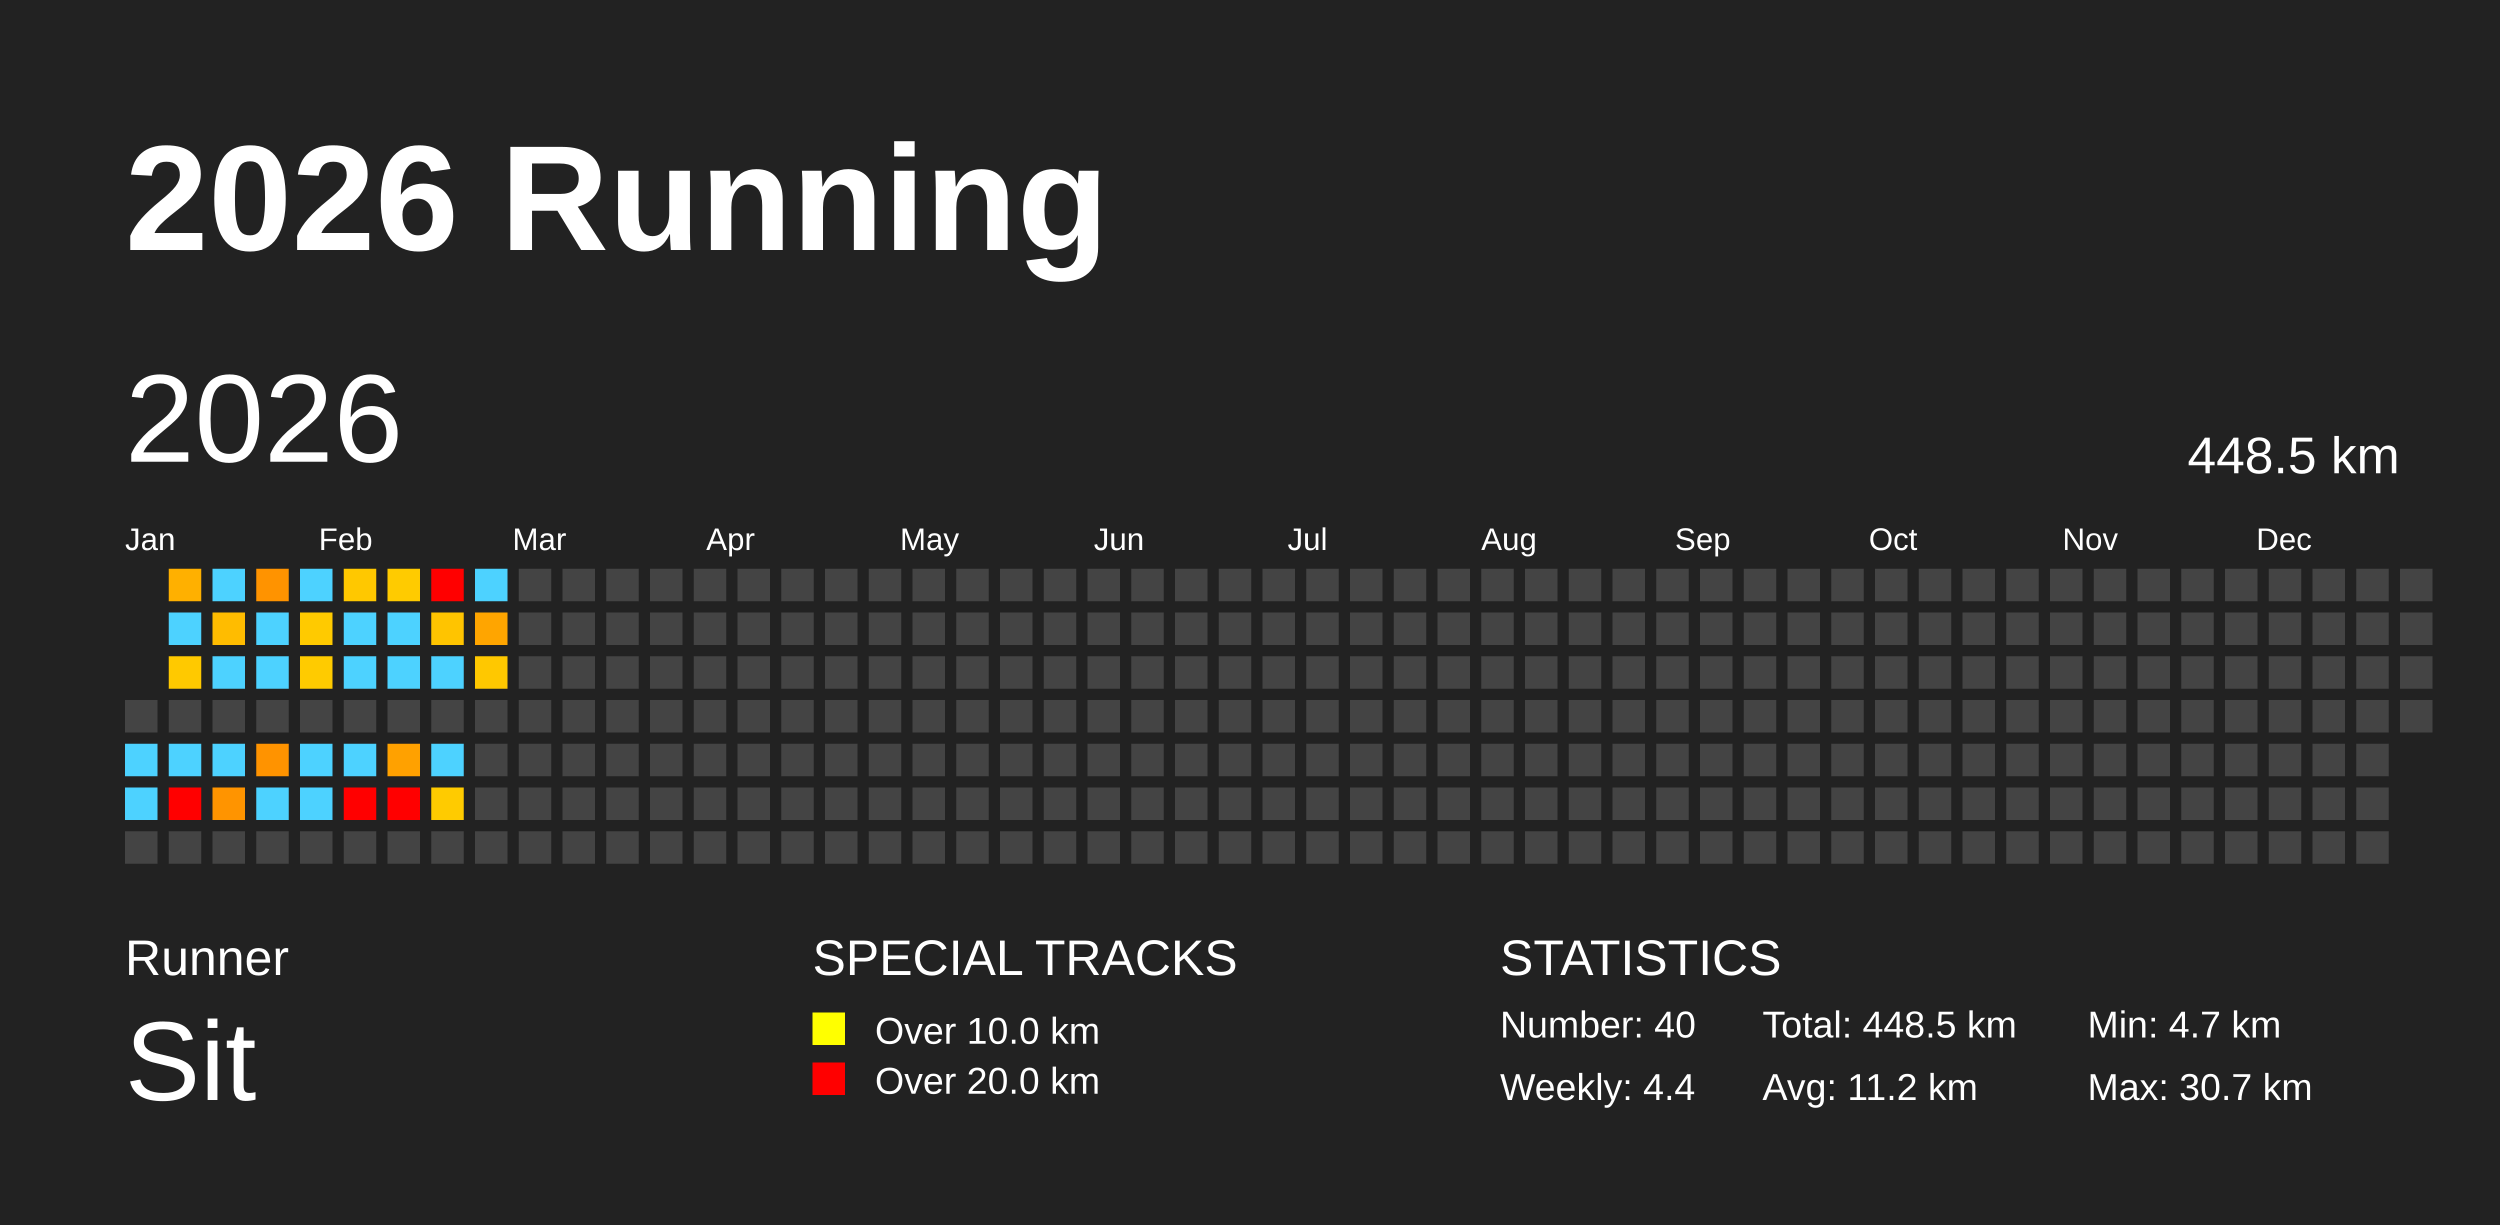
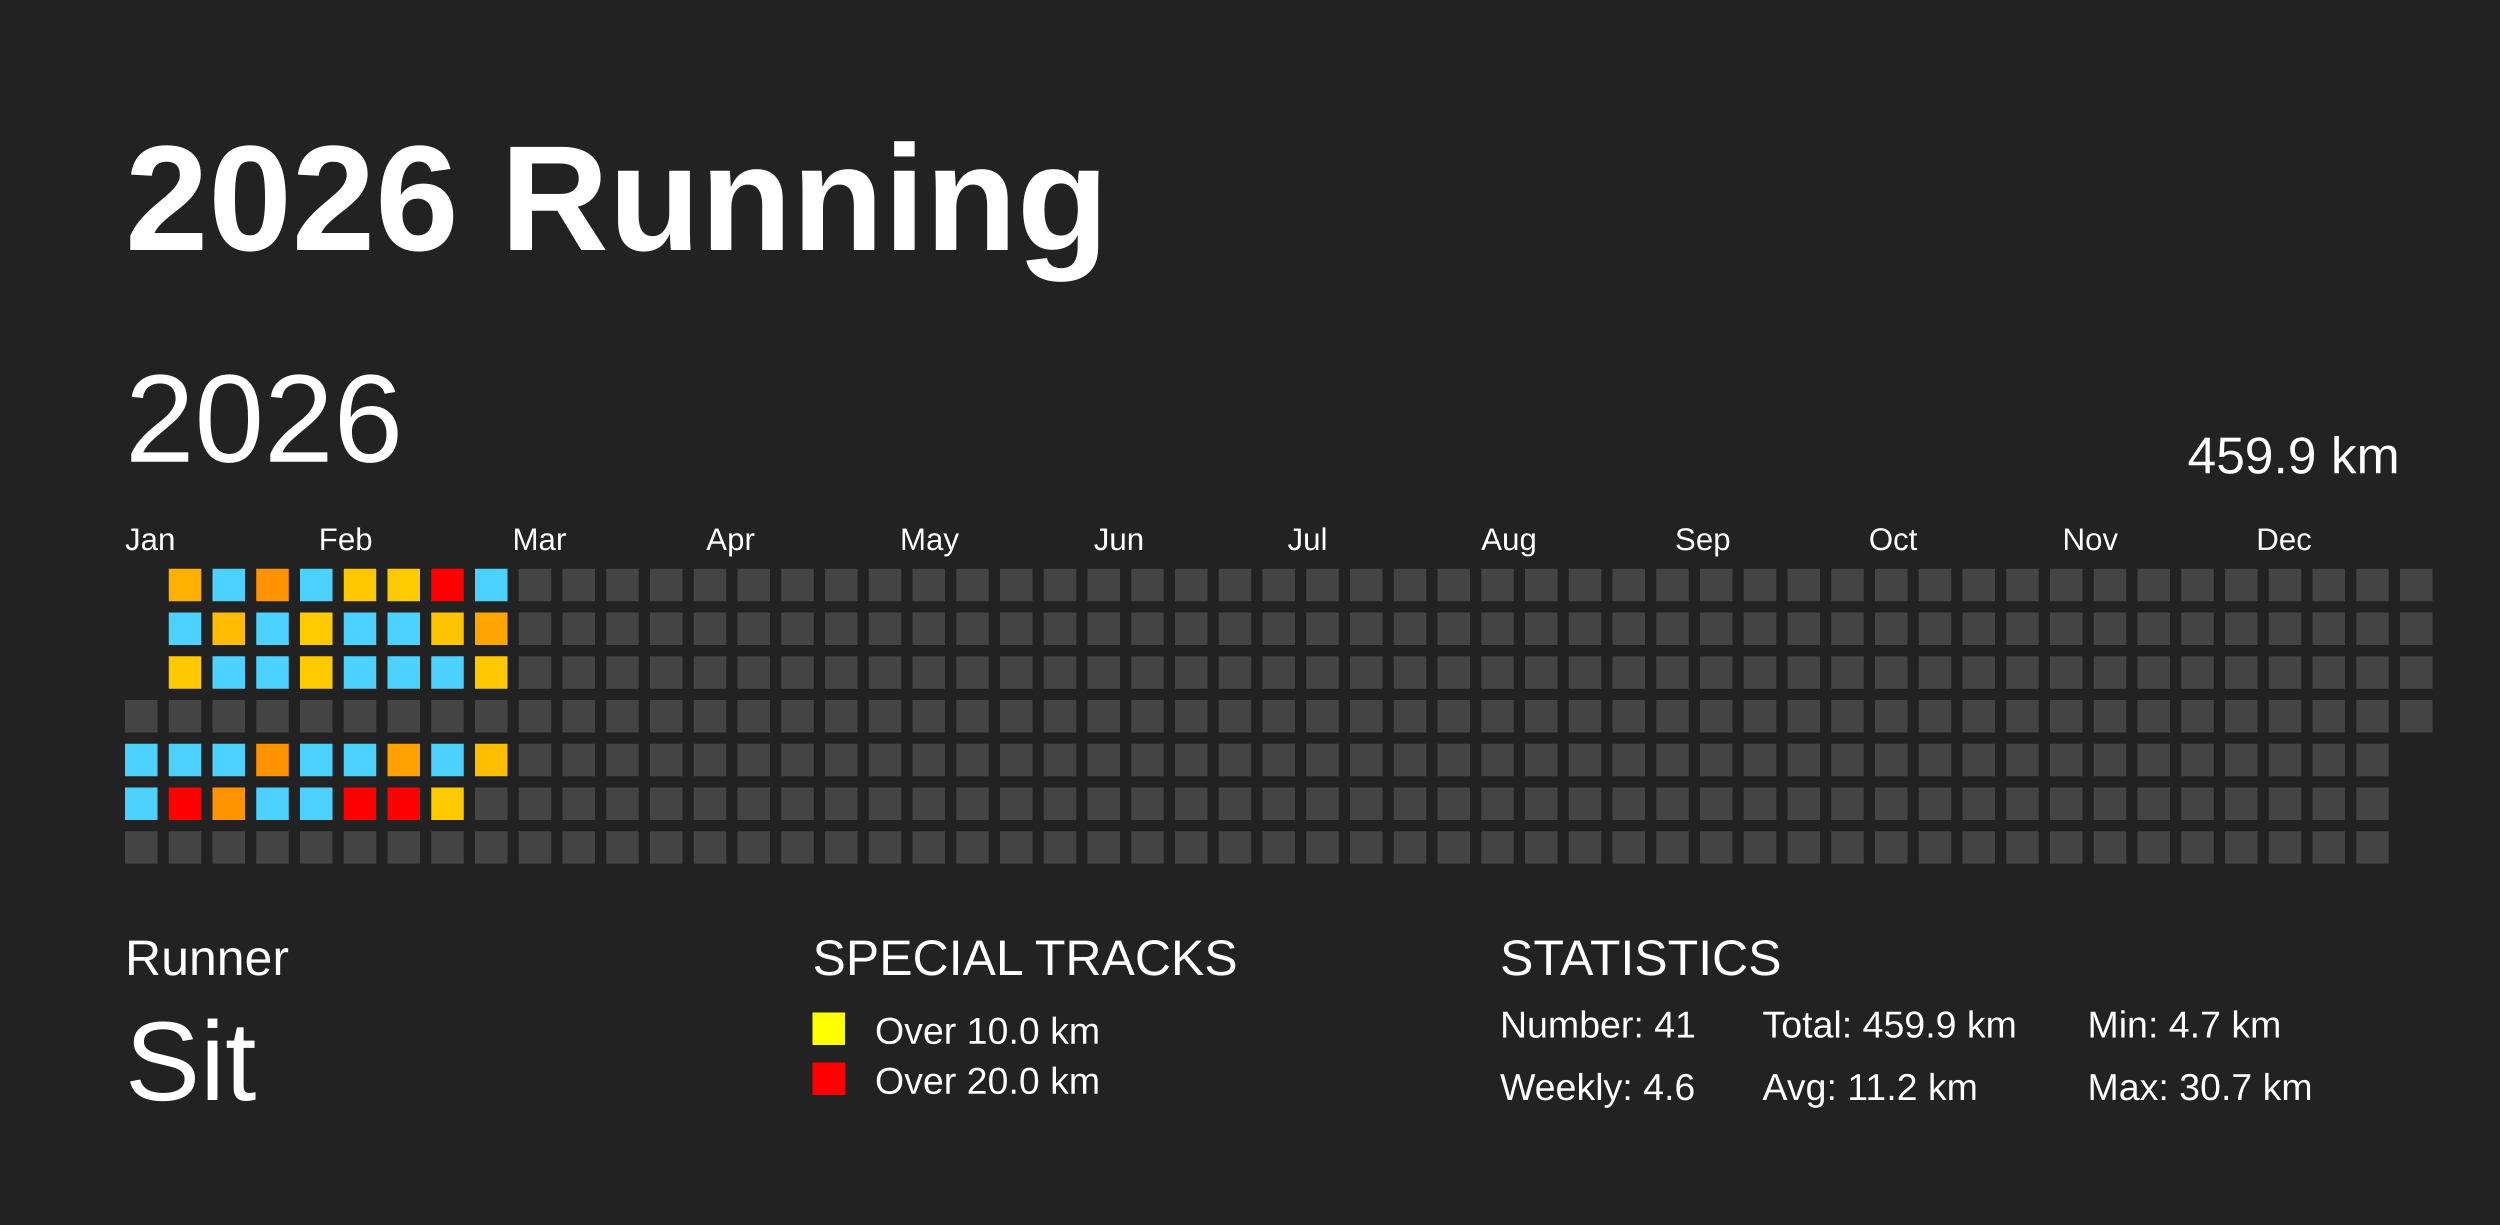
<svg xmlns="http://www.w3.org/2000/svg" baseProfile="full" height="98mm" version="1.1" viewBox="0,0,200,98" width="200mm">
  <defs />
  <rect fill="#222222" height="98" width="200" x="0" y="0" />
  <text fill="#FFFFFF" style="font-size:12px; font-family:Arial; font-weight:bold;" x="10" y="20">2026 Running</text>
  <text fill="#FFFFFF" style="font-size:4px; font-family:Arial" x="10" y="78">Runner</text>
  <text fill="#FFFFFF" style="font-size:9px; font-family:Arial" x="10" y="88">Sit</text>
  <text fill="#FFFFFF" style="font-size:4px; font-family:Arial" x="65" y="78">SPECIAL TRACKS</text>
  <rect fill="yellow" height="2.6" width="2.6" x="65" y="81" />
  <text fill="#FFFFFF" style="font-size:3px; font-family:Arial" x="70" y="83.5">Over 10.0 km</text>
  <rect fill="red" height="2.6" width="2.6" x="65" y="85" />
  <text fill="#FFFFFF" style="font-size:3px; font-family:Arial" x="70" y="87.5">Over 20.0 km</text>
  <text fill="#FFFFFF" style="font-size:4px; font-family:Arial" x="120" y="78">STATISTICS</text>
-   <text fill="#FFFFFF" style="font-size:3px; font-family:Arial" x="120" y="83">Number: 40</text>
-   <text fill="#FFFFFF" style="font-size:3px; font-family:Arial" x="120" y="88">Weekly: 4.4</text>
-   <text fill="#FFFFFF" style="font-size:3px; font-family:Arial" x="141" y="83">Total: 448.5 km</text>
+   <text fill="#FFFFFF" style="font-size:3px; font-family:Arial" x="120" y="83">Number: 41</text>
+   <text fill="#FFFFFF" style="font-size:3px; font-family:Arial" x="120" y="88">Weekly: 4.6</text>
+   <text fill="#FFFFFF" style="font-size:3px; font-family:Arial" x="141" y="83">Total: 459.9 km</text>
  <text fill="#FFFFFF" style="font-size:3px; font-family:Arial" x="141" y="88">Avg: 11.2 km</text>
  <text fill="#FFFFFF" style="font-size:3px; font-family:Arial" x="167" y="83">Min: 4.7 km</text>
  <text fill="#FFFFFF" style="font-size:3px; font-family:Arial" x="167" y="88">Max: 30.7 km</text>
  <text dominant-baseline="hanging" fill="#FFFFFF" style="font-size:10.0px; font-family:Arial;" x="10" y="30">2026</text>
-   <text dominant-baseline="hanging" fill="#FFFFFF" style="font-size:4.125px; font-family:Arial;" x="175" y="35">448.5 km</text>
+   <text dominant-baseline="hanging" fill="#FFFFFF" style="font-size:4.125px; font-family:Arial;" x="175" y="35">459.9 km</text>
  <text fill="#FFFFFF" style="font-size:2.5px; font-family:Arial" x="10.0" y="44">Jan</text>
  <text fill="#FFFFFF" style="font-size:2.5px; font-family:Arial" x="25.5" y="44">Feb</text>
  <text fill="#FFFFFF" style="font-size:2.5px; font-family:Arial" x="41.0" y="44">Mar</text>
  <text fill="#FFFFFF" style="font-size:2.5px; font-family:Arial" x="56.5" y="44">Apr</text>
  <text fill="#FFFFFF" style="font-size:2.5px; font-family:Arial" x="72.0" y="44">May</text>
  <text fill="#FFFFFF" style="font-size:2.5px; font-family:Arial" x="87.5" y="44">Jun</text>
  <text fill="#FFFFFF" style="font-size:2.5px; font-family:Arial" x="103.0" y="44">Jul</text>
  <text fill="#FFFFFF" style="font-size:2.5px; font-family:Arial" x="118.5" y="44">Aug</text>
  <text fill="#FFFFFF" style="font-size:2.5px; font-family:Arial" x="134.0" y="44">Sep</text>
  <text fill="#FFFFFF" style="font-size:2.5px; font-family:Arial" x="149.5" y="44">Oct</text>
  <text fill="#FFFFFF" style="font-size:2.5px; font-family:Arial" x="165.0" y="44">Nov</text>
  <text fill="#FFFFFF" style="font-size:2.5px; font-family:Arial" x="180.5" y="44">Dec</text>
  <rect fill="#444444" height="2.6" width="2.6" x="10.0" y="56.0" />
  <rect fill="#4dd2ff" height="2.6" width="2.6" x="10.0" y="59.5" />
  <rect fill="#4dd2ff" height="2.6" width="2.6" x="10.0" y="63.0" />
  <rect fill="#444444" height="2.6" width="2.6" x="10.0" y="66.5" />
  <rect fill="#ffb000" height="2.6" width="2.6" x="13.5" y="45.5" />
  <rect fill="#4dd2ff" height="2.6" width="2.6" x="13.5" y="49.0" />
  <rect fill="#ffc900" height="2.6" width="2.6" x="13.5" y="52.5" />
  <rect fill="#444444" height="2.6" width="2.6" x="13.5" y="56.0" />
  <rect fill="#4dd2ff" height="2.6" width="2.6" x="13.5" y="59.5" />
  <rect fill="red" height="2.6" width="2.6" x="13.5" y="63.0" />
  <rect fill="#444444" height="2.6" width="2.6" x="13.5" y="66.5" />
  <rect fill="#4dd2ff" height="2.6" width="2.6" x="17.0" y="45.5" />
  <rect fill="#ffbc00" height="2.6" width="2.6" x="17.0" y="49.0" />
  <rect fill="#4dd2ff" height="2.6" width="2.6" x="17.0" y="52.5" />
  <rect fill="#444444" height="2.6" width="2.6" x="17.0" y="56.0" />
  <rect fill="#4dd2ff" height="2.6" width="2.6" x="17.0" y="59.5" />
  <rect fill="#ff9400" height="2.6" width="2.6" x="17.0" y="63.0" />
  <rect fill="#444444" height="2.6" width="2.6" x="17.0" y="66.5" />
  <rect fill="#ff9300" height="2.6" width="2.6" x="20.5" y="45.5" />
  <rect fill="#4dd2ff" height="2.6" width="2.6" x="20.5" y="49.0" />
  <rect fill="#4dd2ff" height="2.6" width="2.6" x="20.5" y="52.5" />
  <rect fill="#444444" height="2.6" width="2.6" x="20.5" y="56.0" />
  <rect fill="#ff9300" height="2.6" width="2.6" x="20.5" y="59.5" />
  <rect fill="#4dd2ff" height="2.6" width="2.6" x="20.5" y="63.0" />
  <rect fill="#444444" height="2.6" width="2.6" x="20.5" y="66.5" />
  <rect fill="#4dd2ff" height="2.6" width="2.6" x="24.0" y="45.5" />
  <rect fill="#ffca00" height="2.6" width="2.6" x="24.0" y="49.0" />
  <rect fill="#ffcb00" height="2.6" width="2.6" x="24.0" y="52.5" />
  <rect fill="#444444" height="2.6" width="2.6" x="24.0" y="56.0" />
  <rect fill="#4dd2ff" height="2.6" width="2.6" x="24.0" y="59.5" />
  <rect fill="#4dd2ff" height="2.6" width="2.6" x="24.0" y="63.0" />
  <rect fill="#444444" height="2.6" width="2.6" x="24.0" y="66.5" />
  <rect fill="#ffc800" height="2.6" width="2.6" x="27.5" y="45.5" />
  <rect fill="#4dd2ff" height="2.6" width="2.6" x="27.5" y="49.0" />
  <rect fill="#4dd2ff" height="2.6" width="2.6" x="27.5" y="52.5" />
  <rect fill="#444444" height="2.6" width="2.6" x="27.5" y="56.0" />
  <rect fill="#4dd2ff" height="2.6" width="2.6" x="27.5" y="59.5" />
  <rect fill="red" height="2.6" width="2.6" x="27.5" y="63.0" />
  <rect fill="#444444" height="2.6" width="2.6" x="27.5" y="66.5" />
  <rect fill="#ffcb00" height="2.6" width="2.6" x="31.0" y="45.5" />
  <rect fill="#4dd2ff" height="2.6" width="2.6" x="31.0" y="49.0" />
  <rect fill="#4dd2ff" height="2.6" width="2.6" x="31.0" y="52.5" />
  <rect fill="#444444" height="2.6" width="2.6" x="31.0" y="56.0" />
  <rect fill="#ffa100" height="2.6" width="2.6" x="31.0" y="59.5" />
  <rect fill="red" height="2.6" width="2.6" x="31.0" y="63.0" />
  <rect fill="#444444" height="2.6" width="2.6" x="31.0" y="66.5" />
  <rect fill="red" height="2.6" width="2.6" x="34.5" y="45.5" />
  <rect fill="#ffc400" height="2.6" width="2.6" x="34.5" y="49.0" />
  <rect fill="#4dd2ff" height="2.6" width="2.6" x="34.5" y="52.5" />
  <rect fill="#444444" height="2.6" width="2.6" x="34.5" y="56.0" />
  <rect fill="#4dd2ff" height="2.6" width="2.6" x="34.5" y="59.5" />
  <rect fill="#ffcb00" height="2.6" width="2.6" x="34.5" y="63.0" />
  <rect fill="#444444" height="2.6" width="2.6" x="34.5" y="66.5" />
  <rect fill="#4dd2ff" height="2.6" width="2.6" x="38.0" y="45.5" />
  <rect fill="#ffa500" height="2.6" width="2.6" x="38.0" y="49.0" />
  <rect fill="#ffc800" height="2.6" width="2.6" x="38.0" y="52.5" />
  <rect fill="#444444" height="2.6" width="2.6" x="38.0" y="56.0" />
-   <rect fill="#444444" height="2.6" width="2.6" x="38.0" y="59.5" />
+   <rect fill="#ffbd00" height="2.6" width="2.6" x="38.0" y="59.5" />
  <rect fill="#444444" height="2.6" width="2.6" x="38.0" y="63.0" />
  <rect fill="#444444" height="2.6" width="2.6" x="38.0" y="66.5" />
  <rect fill="#444444" height="2.6" width="2.6" x="41.5" y="45.5" />
  <rect fill="#444444" height="2.6" width="2.6" x="41.5" y="49.0" />
  <rect fill="#444444" height="2.6" width="2.6" x="41.5" y="52.5" />
  <rect fill="#444444" height="2.6" width="2.6" x="41.5" y="56.0" />
  <rect fill="#444444" height="2.6" width="2.6" x="41.5" y="59.5" />
  <rect fill="#444444" height="2.6" width="2.6" x="41.5" y="63.0" />
  <rect fill="#444444" height="2.6" width="2.6" x="41.5" y="66.5" />
  <rect fill="#444444" height="2.6" width="2.6" x="45.0" y="45.5" />
  <rect fill="#444444" height="2.6" width="2.6" x="45.0" y="49.0" />
  <rect fill="#444444" height="2.6" width="2.6" x="45.0" y="52.5" />
  <rect fill="#444444" height="2.6" width="2.6" x="45.0" y="56.0" />
  <rect fill="#444444" height="2.6" width="2.6" x="45.0" y="59.5" />
  <rect fill="#444444" height="2.6" width="2.6" x="45.0" y="63.0" />
  <rect fill="#444444" height="2.6" width="2.6" x="45.0" y="66.5" />
  <rect fill="#444444" height="2.6" width="2.6" x="48.5" y="45.5" />
  <rect fill="#444444" height="2.6" width="2.6" x="48.5" y="49.0" />
  <rect fill="#444444" height="2.6" width="2.6" x="48.5" y="52.5" />
  <rect fill="#444444" height="2.6" width="2.6" x="48.5" y="56.0" />
  <rect fill="#444444" height="2.6" width="2.6" x="48.5" y="59.5" />
  <rect fill="#444444" height="2.6" width="2.6" x="48.5" y="63.0" />
  <rect fill="#444444" height="2.6" width="2.6" x="48.5" y="66.5" />
  <rect fill="#444444" height="2.6" width="2.6" x="52.0" y="45.5" />
  <rect fill="#444444" height="2.6" width="2.6" x="52.0" y="49.0" />
  <rect fill="#444444" height="2.6" width="2.6" x="52.0" y="52.5" />
  <rect fill="#444444" height="2.6" width="2.6" x="52.0" y="56.0" />
  <rect fill="#444444" height="2.6" width="2.6" x="52.0" y="59.5" />
  <rect fill="#444444" height="2.6" width="2.6" x="52.0" y="63.0" />
  <rect fill="#444444" height="2.6" width="2.6" x="52.0" y="66.5" />
  <rect fill="#444444" height="2.6" width="2.6" x="55.5" y="45.5" />
  <rect fill="#444444" height="2.6" width="2.6" x="55.5" y="49.0" />
  <rect fill="#444444" height="2.6" width="2.6" x="55.5" y="52.5" />
  <rect fill="#444444" height="2.6" width="2.6" x="55.5" y="56.0" />
  <rect fill="#444444" height="2.6" width="2.6" x="55.5" y="59.5" />
  <rect fill="#444444" height="2.6" width="2.6" x="55.5" y="63.0" />
  <rect fill="#444444" height="2.6" width="2.6" x="55.5" y="66.5" />
  <rect fill="#444444" height="2.6" width="2.6" x="59.0" y="45.5" />
  <rect fill="#444444" height="2.6" width="2.6" x="59.0" y="49.0" />
  <rect fill="#444444" height="2.6" width="2.6" x="59.0" y="52.5" />
  <rect fill="#444444" height="2.6" width="2.6" x="59.0" y="56.0" />
  <rect fill="#444444" height="2.6" width="2.6" x="59.0" y="59.5" />
  <rect fill="#444444" height="2.6" width="2.6" x="59.0" y="63.0" />
  <rect fill="#444444" height="2.6" width="2.6" x="59.0" y="66.5" />
  <rect fill="#444444" height="2.6" width="2.6" x="62.5" y="45.5" />
  <rect fill="#444444" height="2.6" width="2.6" x="62.5" y="49.0" />
  <rect fill="#444444" height="2.6" width="2.6" x="62.5" y="52.5" />
  <rect fill="#444444" height="2.6" width="2.6" x="62.5" y="56.0" />
  <rect fill="#444444" height="2.6" width="2.6" x="62.5" y="59.5" />
  <rect fill="#444444" height="2.6" width="2.6" x="62.5" y="63.0" />
  <rect fill="#444444" height="2.6" width="2.6" x="62.5" y="66.5" />
  <rect fill="#444444" height="2.6" width="2.6" x="66.0" y="45.5" />
  <rect fill="#444444" height="2.6" width="2.6" x="66.0" y="49.0" />
  <rect fill="#444444" height="2.6" width="2.6" x="66.0" y="52.5" />
  <rect fill="#444444" height="2.6" width="2.6" x="66.0" y="56.0" />
  <rect fill="#444444" height="2.6" width="2.6" x="66.0" y="59.5" />
  <rect fill="#444444" height="2.6" width="2.6" x="66.0" y="63.0" />
  <rect fill="#444444" height="2.6" width="2.6" x="66.0" y="66.5" />
  <rect fill="#444444" height="2.6" width="2.6" x="69.5" y="45.5" />
  <rect fill="#444444" height="2.6" width="2.6" x="69.5" y="49.0" />
  <rect fill="#444444" height="2.6" width="2.6" x="69.5" y="52.5" />
  <rect fill="#444444" height="2.6" width="2.6" x="69.5" y="56.0" />
  <rect fill="#444444" height="2.6" width="2.6" x="69.5" y="59.5" />
  <rect fill="#444444" height="2.6" width="2.6" x="69.5" y="63.0" />
  <rect fill="#444444" height="2.6" width="2.6" x="69.5" y="66.5" />
  <rect fill="#444444" height="2.6" width="2.6" x="73.0" y="45.5" />
  <rect fill="#444444" height="2.6" width="2.6" x="73.0" y="49.0" />
  <rect fill="#444444" height="2.6" width="2.6" x="73.0" y="52.5" />
  <rect fill="#444444" height="2.6" width="2.6" x="73.0" y="56.0" />
  <rect fill="#444444" height="2.6" width="2.6" x="73.0" y="59.5" />
  <rect fill="#444444" height="2.6" width="2.6" x="73.0" y="63.0" />
  <rect fill="#444444" height="2.6" width="2.6" x="73.0" y="66.5" />
  <rect fill="#444444" height="2.6" width="2.6" x="76.5" y="45.5" />
  <rect fill="#444444" height="2.6" width="2.6" x="76.5" y="49.0" />
  <rect fill="#444444" height="2.6" width="2.6" x="76.5" y="52.5" />
  <rect fill="#444444" height="2.6" width="2.6" x="76.5" y="56.0" />
  <rect fill="#444444" height="2.6" width="2.6" x="76.5" y="59.5" />
  <rect fill="#444444" height="2.6" width="2.6" x="76.5" y="63.0" />
  <rect fill="#444444" height="2.6" width="2.6" x="76.5" y="66.5" />
  <rect fill="#444444" height="2.6" width="2.6" x="80.0" y="45.5" />
  <rect fill="#444444" height="2.6" width="2.6" x="80.0" y="49.0" />
  <rect fill="#444444" height="2.6" width="2.6" x="80.0" y="52.5" />
  <rect fill="#444444" height="2.6" width="2.6" x="80.0" y="56.0" />
  <rect fill="#444444" height="2.6" width="2.6" x="80.0" y="59.5" />
  <rect fill="#444444" height="2.6" width="2.6" x="80.0" y="63.0" />
  <rect fill="#444444" height="2.6" width="2.6" x="80.0" y="66.5" />
  <rect fill="#444444" height="2.6" width="2.6" x="83.5" y="45.5" />
  <rect fill="#444444" height="2.6" width="2.6" x="83.5" y="49.0" />
  <rect fill="#444444" height="2.6" width="2.6" x="83.5" y="52.5" />
  <rect fill="#444444" height="2.6" width="2.6" x="83.5" y="56.0" />
  <rect fill="#444444" height="2.6" width="2.6" x="83.5" y="59.5" />
  <rect fill="#444444" height="2.6" width="2.6" x="83.5" y="63.0" />
  <rect fill="#444444" height="2.6" width="2.6" x="83.5" y="66.5" />
  <rect fill="#444444" height="2.6" width="2.6" x="87.0" y="45.5" />
  <rect fill="#444444" height="2.6" width="2.6" x="87.0" y="49.0" />
  <rect fill="#444444" height="2.6" width="2.6" x="87.0" y="52.5" />
  <rect fill="#444444" height="2.6" width="2.6" x="87.0" y="56.0" />
  <rect fill="#444444" height="2.6" width="2.6" x="87.0" y="59.5" />
  <rect fill="#444444" height="2.6" width="2.6" x="87.0" y="63.0" />
  <rect fill="#444444" height="2.6" width="2.6" x="87.0" y="66.5" />
  <rect fill="#444444" height="2.6" width="2.6" x="90.5" y="45.5" />
  <rect fill="#444444" height="2.6" width="2.6" x="90.5" y="49.0" />
  <rect fill="#444444" height="2.6" width="2.6" x="90.5" y="52.5" />
  <rect fill="#444444" height="2.6" width="2.6" x="90.5" y="56.0" />
  <rect fill="#444444" height="2.6" width="2.6" x="90.5" y="59.5" />
  <rect fill="#444444" height="2.6" width="2.6" x="90.5" y="63.0" />
  <rect fill="#444444" height="2.6" width="2.6" x="90.5" y="66.5" />
  <rect fill="#444444" height="2.6" width="2.6" x="94.0" y="45.5" />
  <rect fill="#444444" height="2.6" width="2.6" x="94.0" y="49.0" />
  <rect fill="#444444" height="2.6" width="2.6" x="94.0" y="52.5" />
  <rect fill="#444444" height="2.6" width="2.6" x="94.0" y="56.0" />
  <rect fill="#444444" height="2.6" width="2.6" x="94.0" y="59.5" />
  <rect fill="#444444" height="2.6" width="2.6" x="94.0" y="63.0" />
  <rect fill="#444444" height="2.6" width="2.6" x="94.0" y="66.5" />
  <rect fill="#444444" height="2.6" width="2.6" x="97.5" y="45.5" />
  <rect fill="#444444" height="2.6" width="2.6" x="97.5" y="49.0" />
  <rect fill="#444444" height="2.6" width="2.6" x="97.5" y="52.5" />
  <rect fill="#444444" height="2.6" width="2.6" x="97.5" y="56.0" />
  <rect fill="#444444" height="2.6" width="2.6" x="97.5" y="59.5" />
  <rect fill="#444444" height="2.6" width="2.6" x="97.5" y="63.0" />
  <rect fill="#444444" height="2.6" width="2.6" x="97.5" y="66.5" />
  <rect fill="#444444" height="2.6" width="2.6" x="101.0" y="45.5" />
  <rect fill="#444444" height="2.6" width="2.6" x="101.0" y="49.0" />
  <rect fill="#444444" height="2.6" width="2.6" x="101.0" y="52.5" />
  <rect fill="#444444" height="2.6" width="2.6" x="101.0" y="56.0" />
  <rect fill="#444444" height="2.6" width="2.6" x="101.0" y="59.5" />
  <rect fill="#444444" height="2.6" width="2.6" x="101.0" y="63.0" />
  <rect fill="#444444" height="2.6" width="2.6" x="101.0" y="66.5" />
  <rect fill="#444444" height="2.6" width="2.6" x="104.5" y="45.5" />
  <rect fill="#444444" height="2.6" width="2.6" x="104.5" y="49.0" />
  <rect fill="#444444" height="2.6" width="2.6" x="104.5" y="52.5" />
  <rect fill="#444444" height="2.6" width="2.6" x="104.5" y="56.0" />
  <rect fill="#444444" height="2.6" width="2.6" x="104.5" y="59.5" />
  <rect fill="#444444" height="2.6" width="2.6" x="104.5" y="63.0" />
  <rect fill="#444444" height="2.6" width="2.6" x="104.5" y="66.5" />
  <rect fill="#444444" height="2.6" width="2.6" x="108.0" y="45.5" />
  <rect fill="#444444" height="2.6" width="2.6" x="108.0" y="49.0" />
  <rect fill="#444444" height="2.6" width="2.6" x="108.0" y="52.5" />
  <rect fill="#444444" height="2.6" width="2.6" x="108.0" y="56.0" />
  <rect fill="#444444" height="2.6" width="2.6" x="108.0" y="59.5" />
  <rect fill="#444444" height="2.6" width="2.6" x="108.0" y="63.0" />
  <rect fill="#444444" height="2.6" width="2.6" x="108.0" y="66.5" />
  <rect fill="#444444" height="2.6" width="2.6" x="111.5" y="45.5" />
  <rect fill="#444444" height="2.6" width="2.6" x="111.5" y="49.0" />
  <rect fill="#444444" height="2.6" width="2.6" x="111.5" y="52.5" />
  <rect fill="#444444" height="2.6" width="2.6" x="111.5" y="56.0" />
  <rect fill="#444444" height="2.6" width="2.6" x="111.5" y="59.5" />
  <rect fill="#444444" height="2.6" width="2.6" x="111.5" y="63.0" />
  <rect fill="#444444" height="2.6" width="2.6" x="111.5" y="66.5" />
  <rect fill="#444444" height="2.6" width="2.6" x="115.0" y="45.5" />
  <rect fill="#444444" height="2.6" width="2.6" x="115.0" y="49.0" />
  <rect fill="#444444" height="2.6" width="2.6" x="115.0" y="52.5" />
  <rect fill="#444444" height="2.6" width="2.6" x="115.0" y="56.0" />
  <rect fill="#444444" height="2.6" width="2.6" x="115.0" y="59.5" />
  <rect fill="#444444" height="2.6" width="2.6" x="115.0" y="63.0" />
  <rect fill="#444444" height="2.6" width="2.6" x="115.0" y="66.5" />
  <rect fill="#444444" height="2.6" width="2.6" x="118.5" y="45.5" />
  <rect fill="#444444" height="2.6" width="2.6" x="118.5" y="49.0" />
  <rect fill="#444444" height="2.6" width="2.6" x="118.5" y="52.5" />
  <rect fill="#444444" height="2.6" width="2.6" x="118.5" y="56.0" />
  <rect fill="#444444" height="2.6" width="2.6" x="118.5" y="59.5" />
  <rect fill="#444444" height="2.6" width="2.6" x="118.5" y="63.0" />
  <rect fill="#444444" height="2.6" width="2.6" x="118.5" y="66.5" />
  <rect fill="#444444" height="2.6" width="2.6" x="122.0" y="45.5" />
  <rect fill="#444444" height="2.6" width="2.6" x="122.0" y="49.0" />
  <rect fill="#444444" height="2.6" width="2.6" x="122.0" y="52.5" />
  <rect fill="#444444" height="2.6" width="2.6" x="122.0" y="56.0" />
  <rect fill="#444444" height="2.6" width="2.6" x="122.0" y="59.5" />
  <rect fill="#444444" height="2.6" width="2.6" x="122.0" y="63.0" />
  <rect fill="#444444" height="2.6" width="2.6" x="122.0" y="66.5" />
  <rect fill="#444444" height="2.6" width="2.6" x="125.5" y="45.5" />
  <rect fill="#444444" height="2.6" width="2.6" x="125.5" y="49.0" />
  <rect fill="#444444" height="2.6" width="2.6" x="125.5" y="52.5" />
  <rect fill="#444444" height="2.6" width="2.6" x="125.5" y="56.0" />
  <rect fill="#444444" height="2.6" width="2.6" x="125.5" y="59.5" />
  <rect fill="#444444" height="2.6" width="2.6" x="125.5" y="63.0" />
  <rect fill="#444444" height="2.6" width="2.6" x="125.5" y="66.5" />
  <rect fill="#444444" height="2.6" width="2.6" x="129.0" y="45.5" />
  <rect fill="#444444" height="2.6" width="2.6" x="129.0" y="49.0" />
  <rect fill="#444444" height="2.6" width="2.6" x="129.0" y="52.5" />
  <rect fill="#444444" height="2.6" width="2.6" x="129.0" y="56.0" />
  <rect fill="#444444" height="2.6" width="2.6" x="129.0" y="59.5" />
  <rect fill="#444444" height="2.6" width="2.6" x="129.0" y="63.0" />
  <rect fill="#444444" height="2.6" width="2.6" x="129.0" y="66.5" />
  <rect fill="#444444" height="2.6" width="2.6" x="132.5" y="45.5" />
  <rect fill="#444444" height="2.6" width="2.6" x="132.5" y="49.0" />
  <rect fill="#444444" height="2.6" width="2.6" x="132.5" y="52.5" />
  <rect fill="#444444" height="2.6" width="2.6" x="132.5" y="56.0" />
  <rect fill="#444444" height="2.6" width="2.6" x="132.5" y="59.5" />
  <rect fill="#444444" height="2.6" width="2.6" x="132.5" y="63.0" />
  <rect fill="#444444" height="2.6" width="2.6" x="132.5" y="66.5" />
  <rect fill="#444444" height="2.6" width="2.6" x="136.0" y="45.5" />
  <rect fill="#444444" height="2.6" width="2.6" x="136.0" y="49.0" />
  <rect fill="#444444" height="2.6" width="2.6" x="136.0" y="52.5" />
  <rect fill="#444444" height="2.6" width="2.6" x="136.0" y="56.0" />
  <rect fill="#444444" height="2.6" width="2.6" x="136.0" y="59.5" />
  <rect fill="#444444" height="2.6" width="2.6" x="136.0" y="63.0" />
  <rect fill="#444444" height="2.6" width="2.6" x="136.0" y="66.5" />
  <rect fill="#444444" height="2.6" width="2.6" x="139.5" y="45.5" />
  <rect fill="#444444" height="2.6" width="2.6" x="139.5" y="49.0" />
  <rect fill="#444444" height="2.6" width="2.6" x="139.5" y="52.5" />
  <rect fill="#444444" height="2.6" width="2.6" x="139.5" y="56.0" />
  <rect fill="#444444" height="2.6" width="2.6" x="139.5" y="59.5" />
  <rect fill="#444444" height="2.6" width="2.6" x="139.5" y="63.0" />
  <rect fill="#444444" height="2.6" width="2.6" x="139.5" y="66.5" />
  <rect fill="#444444" height="2.6" width="2.6" x="143.0" y="45.5" />
  <rect fill="#444444" height="2.6" width="2.6" x="143.0" y="49.0" />
  <rect fill="#444444" height="2.6" width="2.6" x="143.0" y="52.5" />
  <rect fill="#444444" height="2.6" width="2.6" x="143.0" y="56.0" />
  <rect fill="#444444" height="2.6" width="2.6" x="143.0" y="59.5" />
  <rect fill="#444444" height="2.6" width="2.6" x="143.0" y="63.0" />
  <rect fill="#444444" height="2.6" width="2.6" x="143.0" y="66.5" />
  <rect fill="#444444" height="2.6" width="2.6" x="146.5" y="45.5" />
  <rect fill="#444444" height="2.6" width="2.6" x="146.5" y="49.0" />
  <rect fill="#444444" height="2.6" width="2.6" x="146.5" y="52.5" />
  <rect fill="#444444" height="2.6" width="2.6" x="146.5" y="56.0" />
  <rect fill="#444444" height="2.6" width="2.6" x="146.5" y="59.5" />
  <rect fill="#444444" height="2.6" width="2.6" x="146.5" y="63.0" />
  <rect fill="#444444" height="2.6" width="2.6" x="146.5" y="66.5" />
  <rect fill="#444444" height="2.6" width="2.6" x="150.0" y="45.5" />
  <rect fill="#444444" height="2.6" width="2.6" x="150.0" y="49.0" />
  <rect fill="#444444" height="2.6" width="2.6" x="150.0" y="52.5" />
  <rect fill="#444444" height="2.6" width="2.6" x="150.0" y="56.0" />
  <rect fill="#444444" height="2.6" width="2.6" x="150.0" y="59.5" />
  <rect fill="#444444" height="2.6" width="2.6" x="150.0" y="63.0" />
  <rect fill="#444444" height="2.6" width="2.6" x="150.0" y="66.5" />
  <rect fill="#444444" height="2.6" width="2.6" x="153.5" y="45.5" />
  <rect fill="#444444" height="2.6" width="2.6" x="153.5" y="49.0" />
  <rect fill="#444444" height="2.6" width="2.6" x="153.5" y="52.5" />
  <rect fill="#444444" height="2.6" width="2.6" x="153.5" y="56.0" />
  <rect fill="#444444" height="2.6" width="2.6" x="153.5" y="59.5" />
  <rect fill="#444444" height="2.6" width="2.6" x="153.5" y="63.0" />
  <rect fill="#444444" height="2.6" width="2.6" x="153.5" y="66.5" />
  <rect fill="#444444" height="2.6" width="2.6" x="157.0" y="45.5" />
  <rect fill="#444444" height="2.6" width="2.6" x="157.0" y="49.0" />
  <rect fill="#444444" height="2.6" width="2.6" x="157.0" y="52.5" />
  <rect fill="#444444" height="2.6" width="2.6" x="157.0" y="56.0" />
  <rect fill="#444444" height="2.6" width="2.6" x="157.0" y="59.5" />
  <rect fill="#444444" height="2.6" width="2.6" x="157.0" y="63.0" />
  <rect fill="#444444" height="2.6" width="2.6" x="157.0" y="66.5" />
  <rect fill="#444444" height="2.6" width="2.6" x="160.5" y="45.5" />
  <rect fill="#444444" height="2.6" width="2.6" x="160.5" y="49.0" />
  <rect fill="#444444" height="2.6" width="2.6" x="160.5" y="52.5" />
  <rect fill="#444444" height="2.6" width="2.6" x="160.5" y="56.0" />
  <rect fill="#444444" height="2.6" width="2.6" x="160.5" y="59.5" />
  <rect fill="#444444" height="2.6" width="2.6" x="160.5" y="63.0" />
  <rect fill="#444444" height="2.6" width="2.6" x="160.5" y="66.5" />
  <rect fill="#444444" height="2.6" width="2.6" x="164.0" y="45.5" />
  <rect fill="#444444" height="2.6" width="2.6" x="164.0" y="49.0" />
  <rect fill="#444444" height="2.6" width="2.6" x="164.0" y="52.5" />
  <rect fill="#444444" height="2.6" width="2.6" x="164.0" y="56.0" />
  <rect fill="#444444" height="2.6" width="2.6" x="164.0" y="59.5" />
  <rect fill="#444444" height="2.6" width="2.6" x="164.0" y="63.0" />
  <rect fill="#444444" height="2.6" width="2.6" x="164.0" y="66.5" />
  <rect fill="#444444" height="2.6" width="2.6" x="167.5" y="45.5" />
  <rect fill="#444444" height="2.6" width="2.6" x="167.5" y="49.0" />
  <rect fill="#444444" height="2.6" width="2.6" x="167.5" y="52.5" />
  <rect fill="#444444" height="2.6" width="2.6" x="167.5" y="56.0" />
  <rect fill="#444444" height="2.6" width="2.6" x="167.5" y="59.5" />
  <rect fill="#444444" height="2.6" width="2.6" x="167.5" y="63.0" />
  <rect fill="#444444" height="2.6" width="2.6" x="167.5" y="66.5" />
  <rect fill="#444444" height="2.6" width="2.6" x="171.0" y="45.5" />
  <rect fill="#444444" height="2.6" width="2.6" x="171.0" y="49.0" />
  <rect fill="#444444" height="2.6" width="2.6" x="171.0" y="52.5" />
  <rect fill="#444444" height="2.6" width="2.6" x="171.0" y="56.0" />
  <rect fill="#444444" height="2.6" width="2.6" x="171.0" y="59.5" />
  <rect fill="#444444" height="2.6" width="2.6" x="171.0" y="63.0" />
  <rect fill="#444444" height="2.6" width="2.6" x="171.0" y="66.5" />
  <rect fill="#444444" height="2.6" width="2.6" x="174.5" y="45.5" />
  <rect fill="#444444" height="2.6" width="2.6" x="174.5" y="49.0" />
  <rect fill="#444444" height="2.6" width="2.6" x="174.5" y="52.5" />
  <rect fill="#444444" height="2.6" width="2.6" x="174.5" y="56.0" />
  <rect fill="#444444" height="2.6" width="2.6" x="174.5" y="59.5" />
  <rect fill="#444444" height="2.6" width="2.6" x="174.5" y="63.0" />
  <rect fill="#444444" height="2.6" width="2.6" x="174.5" y="66.5" />
  <rect fill="#444444" height="2.6" width="2.6" x="178.0" y="45.5" />
  <rect fill="#444444" height="2.6" width="2.6" x="178.0" y="49.0" />
  <rect fill="#444444" height="2.6" width="2.6" x="178.0" y="52.5" />
  <rect fill="#444444" height="2.6" width="2.6" x="178.0" y="56.0" />
  <rect fill="#444444" height="2.6" width="2.6" x="178.0" y="59.5" />
  <rect fill="#444444" height="2.6" width="2.6" x="178.0" y="63.0" />
  <rect fill="#444444" height="2.6" width="2.6" x="178.0" y="66.5" />
  <rect fill="#444444" height="2.6" width="2.6" x="181.5" y="45.5" />
  <rect fill="#444444" height="2.6" width="2.6" x="181.5" y="49.0" />
  <rect fill="#444444" height="2.6" width="2.6" x="181.5" y="52.5" />
  <rect fill="#444444" height="2.6" width="2.6" x="181.5" y="56.0" />
  <rect fill="#444444" height="2.6" width="2.6" x="181.5" y="59.5" />
  <rect fill="#444444" height="2.6" width="2.6" x="181.5" y="63.0" />
  <rect fill="#444444" height="2.6" width="2.6" x="181.5" y="66.5" />
  <rect fill="#444444" height="2.6" width="2.6" x="185.0" y="45.5" />
  <rect fill="#444444" height="2.6" width="2.6" x="185.0" y="49.0" />
  <rect fill="#444444" height="2.6" width="2.6" x="185.0" y="52.5" />
  <rect fill="#444444" height="2.6" width="2.6" x="185.0" y="56.0" />
  <rect fill="#444444" height="2.6" width="2.6" x="185.0" y="59.5" />
  <rect fill="#444444" height="2.6" width="2.6" x="185.0" y="63.0" />
  <rect fill="#444444" height="2.6" width="2.6" x="185.0" y="66.5" />
  <rect fill="#444444" height="2.6" width="2.6" x="188.5" y="45.5" />
  <rect fill="#444444" height="2.6" width="2.6" x="188.5" y="49.0" />
  <rect fill="#444444" height="2.6" width="2.6" x="188.5" y="52.5" />
  <rect fill="#444444" height="2.6" width="2.6" x="188.5" y="56.0" />
  <rect fill="#444444" height="2.6" width="2.6" x="188.5" y="59.5" />
  <rect fill="#444444" height="2.6" width="2.6" x="188.5" y="63.0" />
  <rect fill="#444444" height="2.6" width="2.6" x="188.5" y="66.5" />
  <rect fill="#444444" height="2.6" width="2.6" x="192.0" y="45.5" />
  <rect fill="#444444" height="2.6" width="2.6" x="192.0" y="49.0" />
  <rect fill="#444444" height="2.6" width="2.6" x="192.0" y="52.5" />
  <rect fill="#444444" height="2.6" width="2.6" x="192.0" y="56.0" />
</svg>
